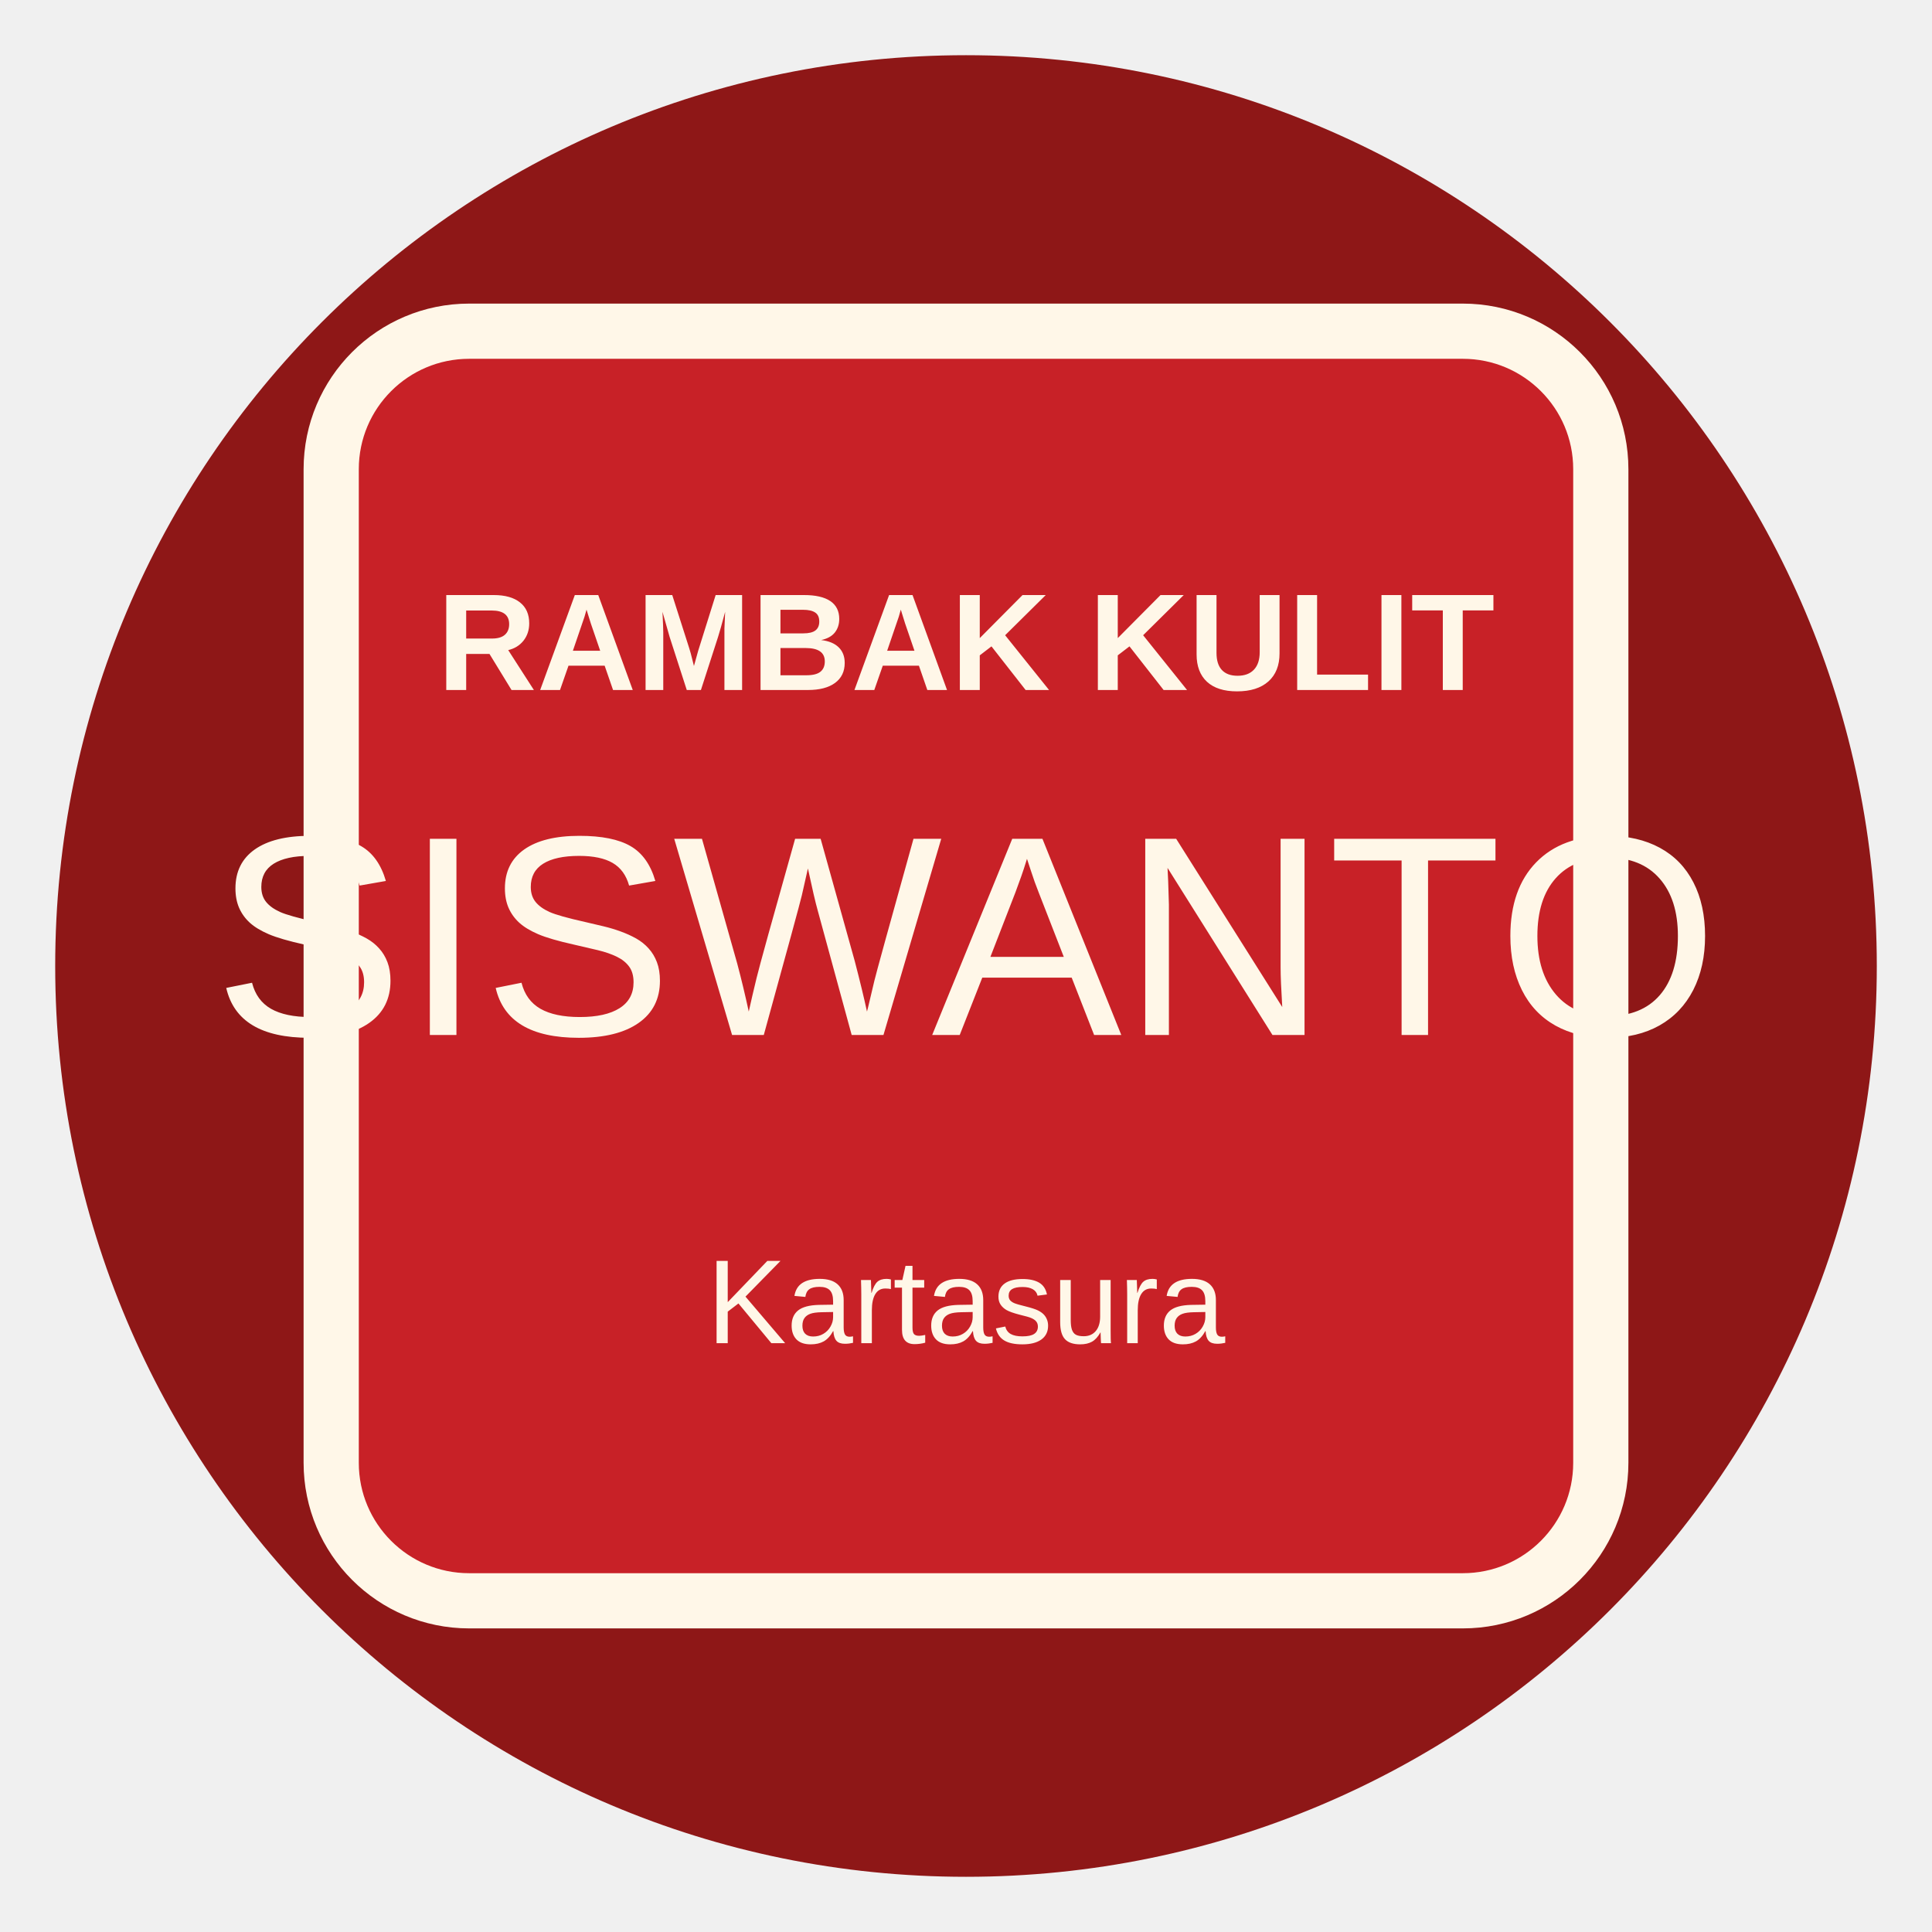
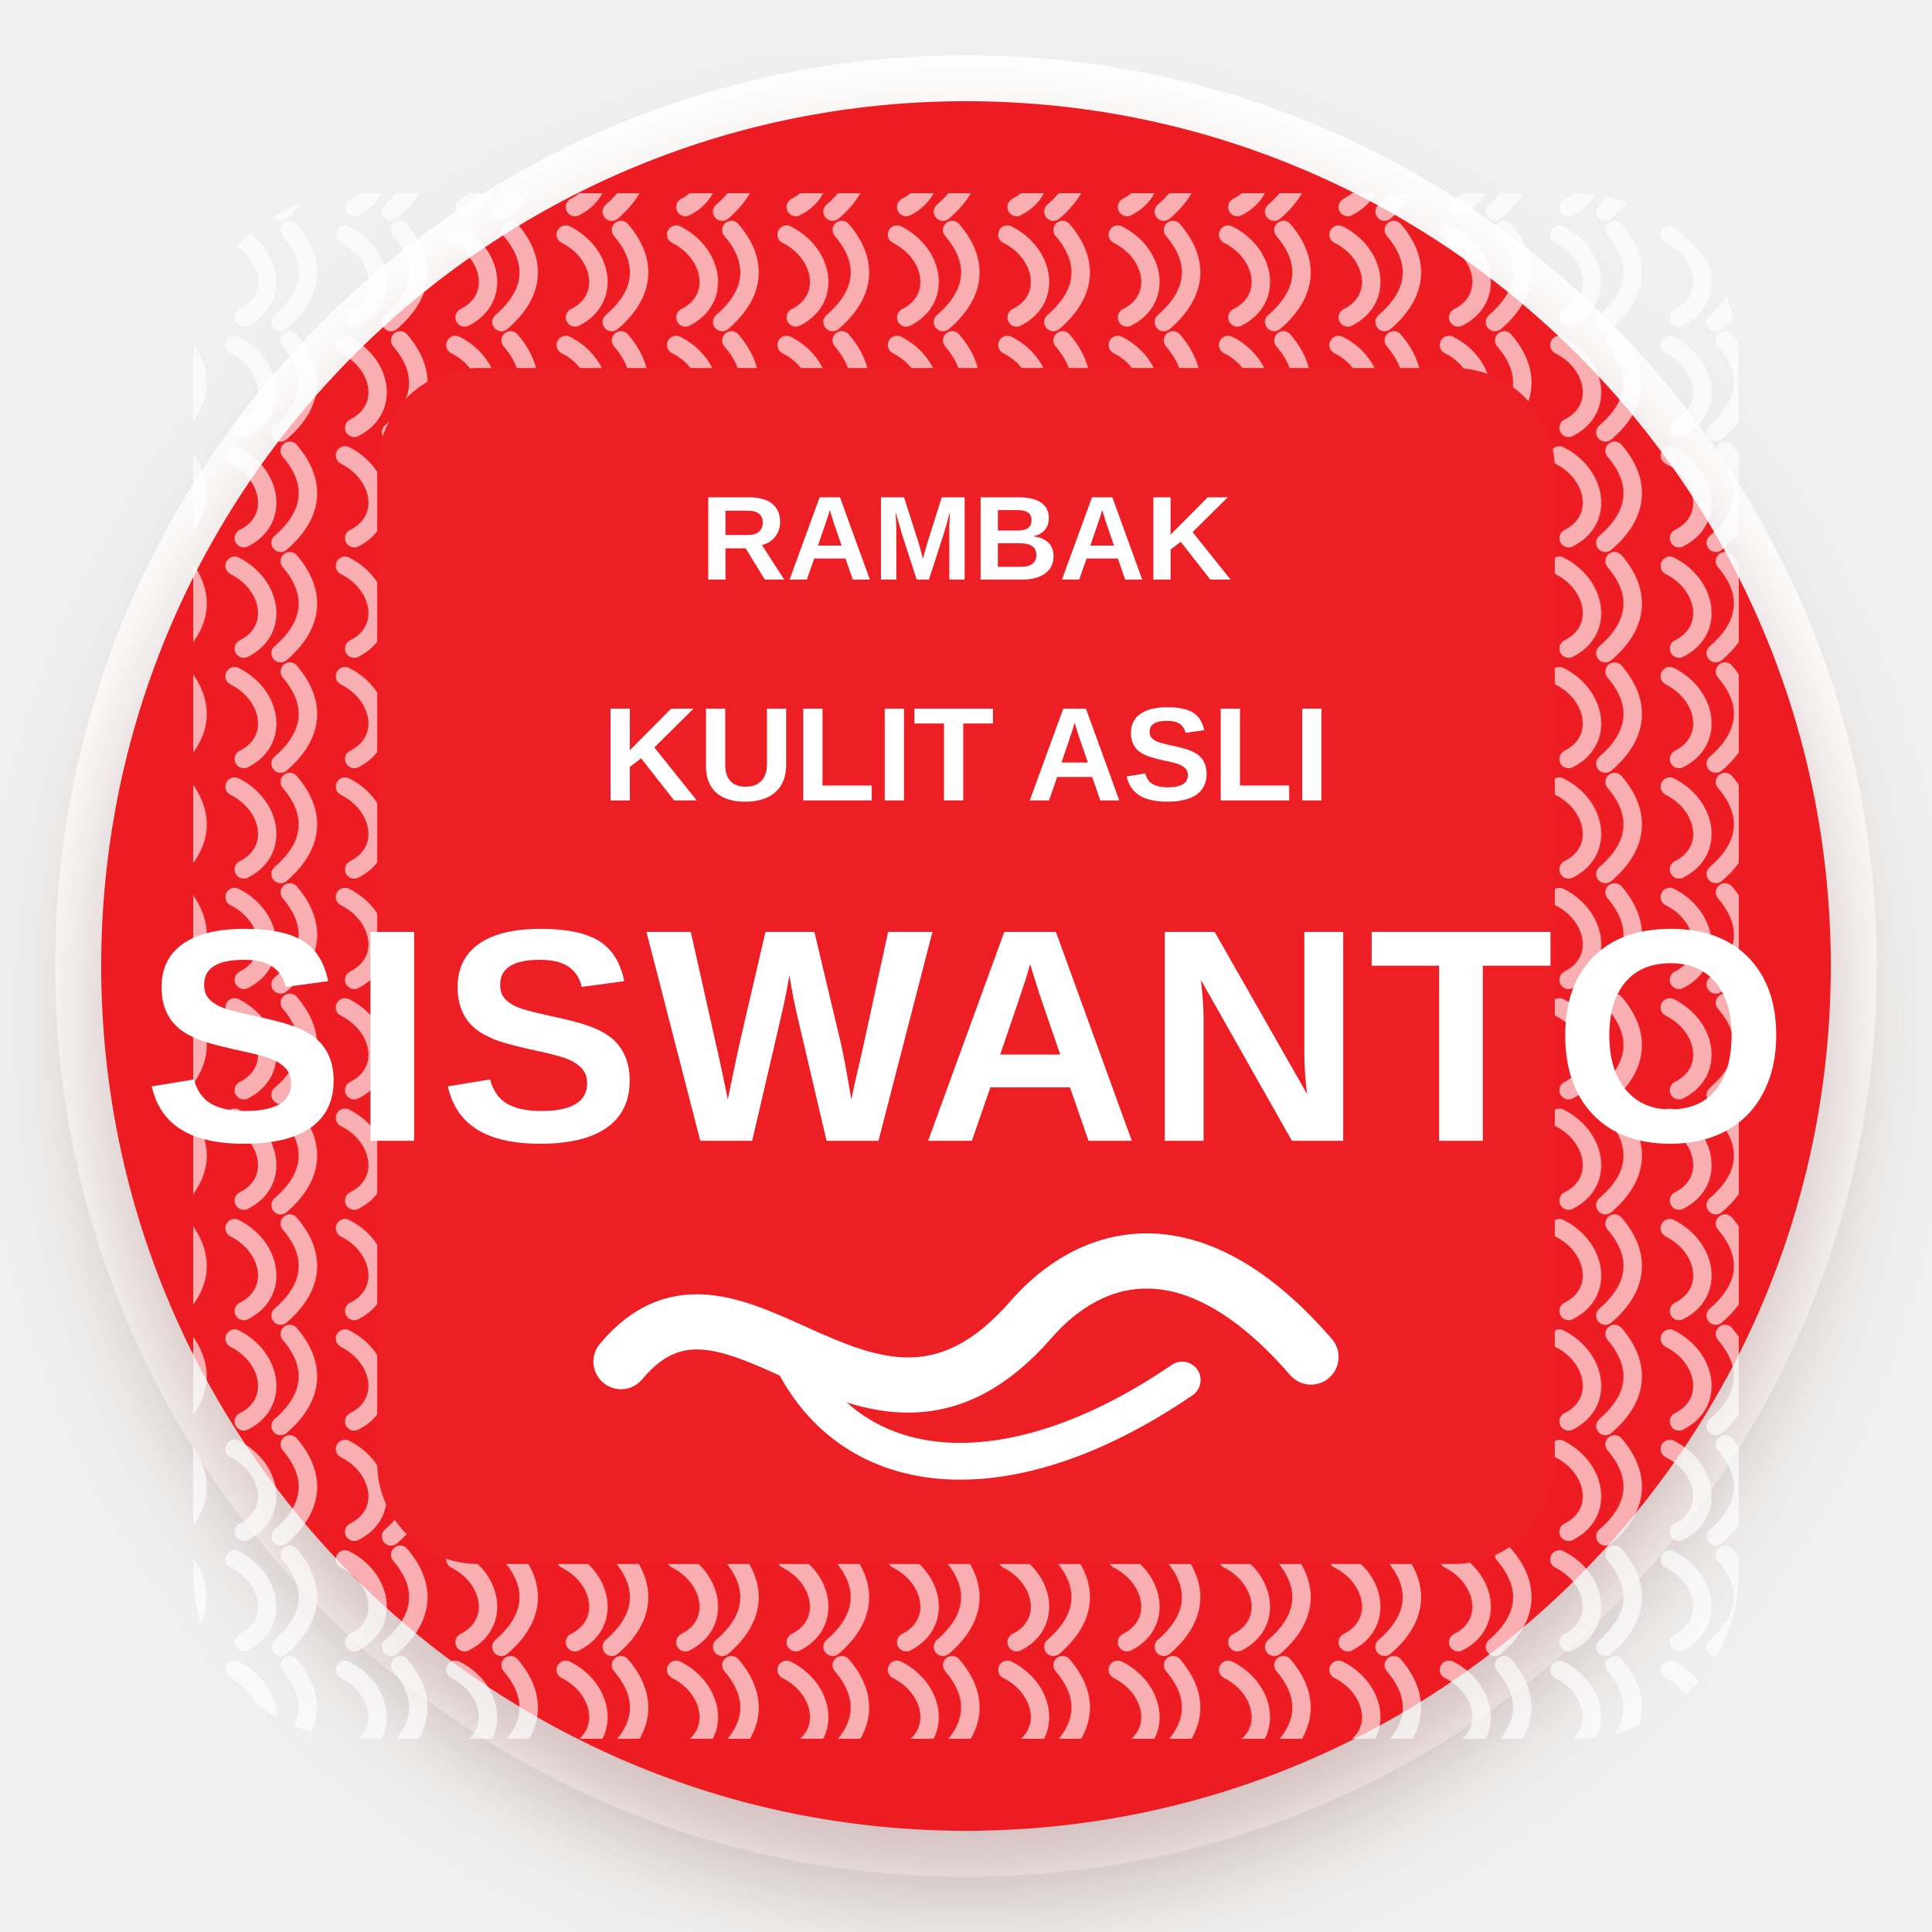
<svg xmlns="http://www.w3.org/2000/svg" viewBox="0 0 420 420">
-   <circle cx="210" cy="210" r="198" fill="#8e1717" />
-   <rect x="72" y="72" width="276" height="276" rx="30" fill="#c82127" stroke="#fff7e8" stroke-width="12" />
-   <text x="210" y="150" text-anchor="middle" font-family="Arial" font-size="30" font-weight="700" fill="#fff7e8">RAMBAK KULIT</text>
-   <text x="210" y="225" text-anchor="middle" font-family="Arial Black,Arial" font-size="62" fill="#fff7e8">SISWANTO</text>
-   <text x="210" y="292" text-anchor="middle" font-family="Arial" font-size="26" fill="#fff7e8">Kartasura</text>
+   <defs>
+     <filter id="s">
+       <feDropShadow dx="0" dy="12" stdDeviation="12" flood-color="#50110f" flood-opacity=".28" />
+     </filter>
+     <pattern id="p" width="24" height="24" patternUnits="userSpaceOnUse">
+       <path d="M3 3c8 4 10 14 2 18M15 2c6 7 5 14-2 20" stroke="#fff" stroke-width="4" fill="none" stroke-linecap="round" opacity=".86" />
+     </pattern>
+   </defs>
+   <circle cx="210" cy="210" r="198" fill="#fff" />
+   <circle cx="210" cy="210" r="188" fill="#ed1f24" filter="url(#s)" />
+   <rect x="42" y="42" width="336" height="336" rx="36" fill="url(#p)" opacity=".75" />
+   <rect x="82" y="80" width="256" height="260" rx="22" fill="#ed1f24" />
+   <text x="210" y="126" text-anchor="middle" font-family="Arial, sans-serif" font-size="26" font-weight="700" fill="#fff">RAMBAK</text>
+   <text x="210" y="174" text-anchor="middle" font-family="Arial, sans-serif" font-size="29" font-weight="700" fill="#fff">KULIT  ASLI</text>
+   <text x="210" y="248" text-anchor="middle" font-family="Arial Black,Arial,sans-serif" font-size="66" font-weight="900" fill="#fff" letter-spacing="1">SISWANTO</text>
+   <path d="M135 296c25-30 54 31 89-9 13-15 35-22 61 8" stroke="#fff" stroke-width="12" fill="none" stroke-linecap="round" />
+   <path d="M171 293c13 30 48 33 86 7" stroke="#fff" stroke-width="8" fill="none" stroke-linecap="round" />
</svg>
